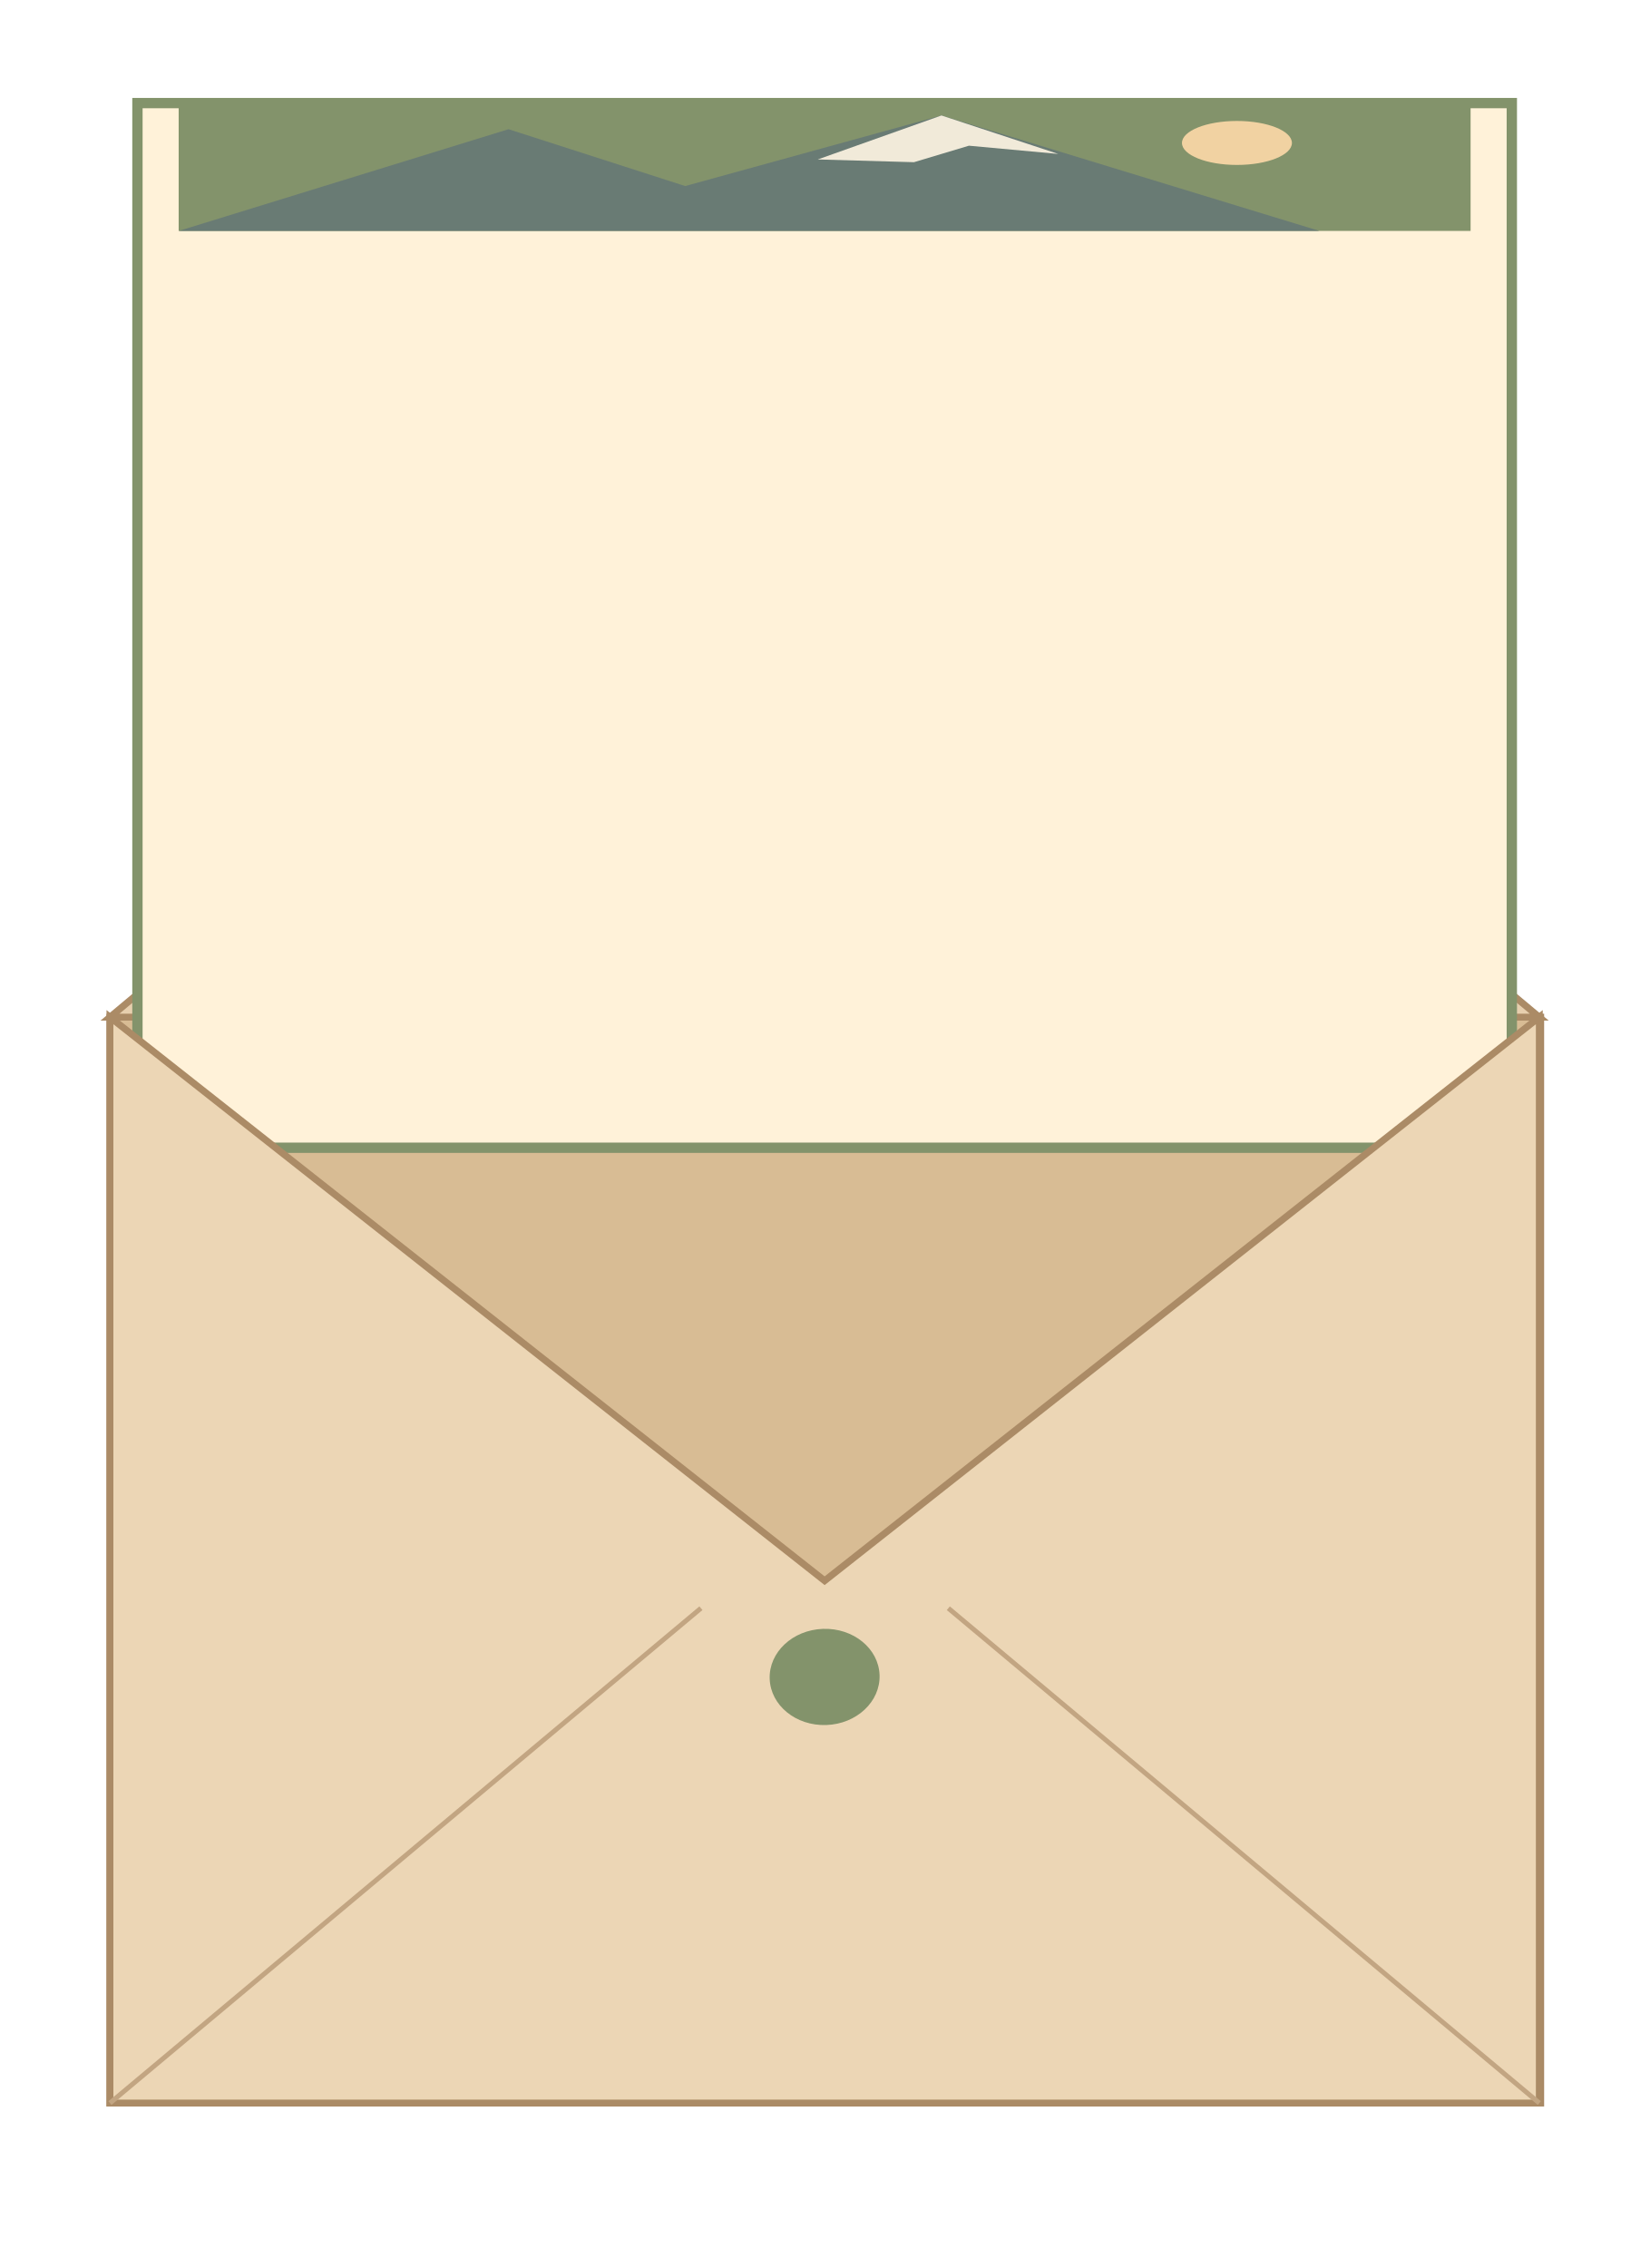
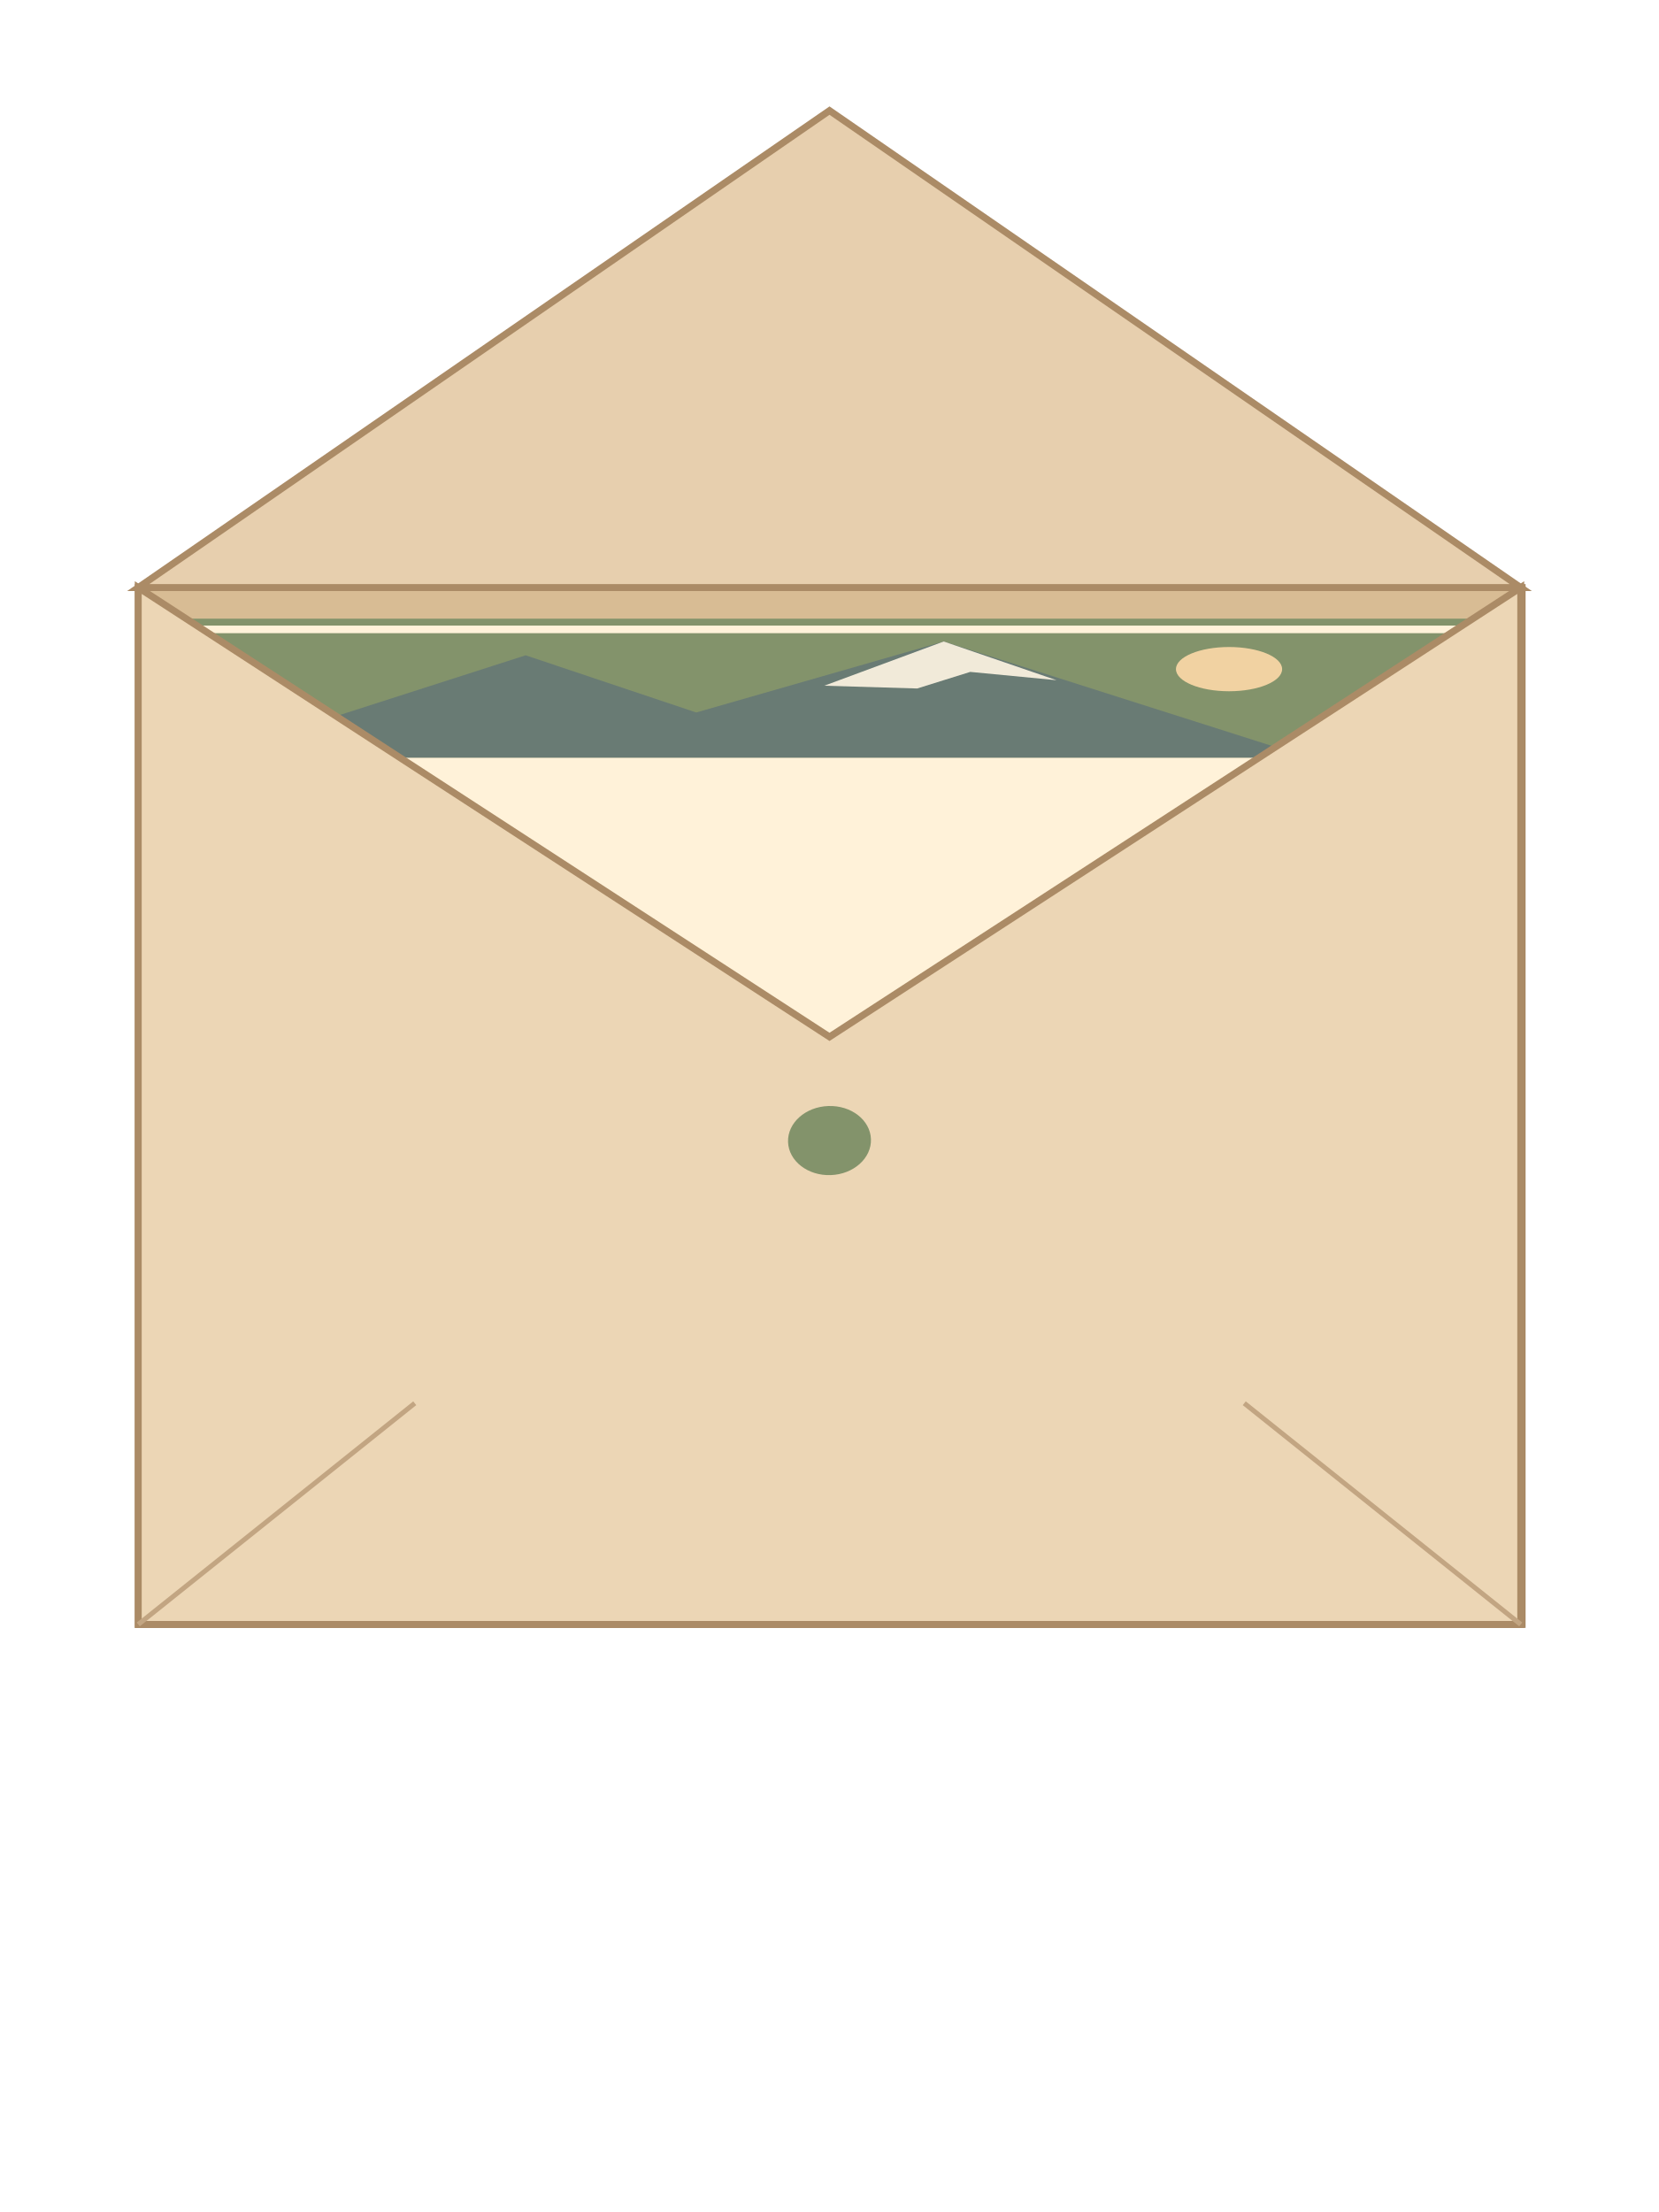
- <svg xmlns="http://www.w3.org/2000/svg" viewBox="0 0 240 330" preserveAspectRatio="xMidYMid meet" opacity="1" aria-hidden="true" focusable="false">
+ <svg xmlns="http://www.w3.org/2000/svg" viewBox="0 -60 240 320" preserveAspectRatio="xMidYMid meet" opacity="1" aria-hidden="true" focusable="false">
  <g data-theme-part="back">
    <g data-visual-axis="silhouette" data-visual-value="1">
-       <rect x="16" y="148" width="208.2" height="158" fill="#d8bc94" stroke="#a78762" stroke-width="1" />
-     </g>
-   </g>
-   <g data-theme-part="flap">
-     <g data-visual-axis="envelope" data-visual-value="3">
-       <path d="M16 148L120 61L224 148Z" fill="#e7cfae" stroke="#ab8b66" stroke-width="1" />
+       <rect x="20" y="25" width="200.2" height="150" fill="#d8bc94" stroke="#a78762" stroke-width="1" />
    </g>
  </g>
  <g data-theme-part="card">
    <g data-visual-axis="palette" data-visual-value="2">
-       <rect x="20" y="15" width="200" height="152" fill="#fff2d9" stroke="#83936b" stroke-width="1.5" />
+       <rect x="25" y="30" width="190" height="140" fill="#fff2d9" stroke="#83936b" stroke-width="1" />
    </g>
-     <g data-visual-axis="landscape" data-visual-value="1" transform="translate(0 4) scale(1 .4)">
+     <g data-visual-axis="landscape" data-visual-value="1" transform="translate(5 20) scale(.96 .4)">
      <rect x="26" y="29" width="188" height="45" fill="#83936b" />
      <circle cx="180" cy="42" r="8" fill="#f1d2a2" />
      <path d="M26 74L74 37L120 74M76 74L137 32L192 74Z" fill="#697b74" />
      <path d="M119 48L137 32L154 46L141 43L133 49Z" fill="#f1ead9" />
    </g>
  </g>
  <g data-theme-part="front">
-     <path d="M16 148L120 230L224 148V306H16Z" fill="#ecd6b5" stroke="#ab8b66" stroke-width="1" />
-     <path d="M16 306L102 234M224 306L138 234" fill="none" stroke="#c2a582" stroke-width=".7" />
+     <path d="M20 25L120 90L220 25V175H20Z" fill="#ecd6b5" stroke="#ab8b66" stroke-width="1" />
+     <path d="M20 175L60 143M220 175L180 143" fill="none" stroke="#c2a582" stroke-width=".7" />
    <g data-visual-axis="postage" data-visual-value="2">
-       <g data-visual-axis="orientation" data-visual-value="1" transform="rotate(-2 120 244)">
-         <ellipse cx="120" cy="244" rx="8.0" ry="7.0" fill="#83936b" />
+       <g data-visual-axis="orientation" data-visual-value="1" transform="rotate(-2 120 105)">
+         <ellipse cx="120" cy="105" rx="6.0" ry="5.0" fill="#83936b" />
      </g>
    </g>
  </g>
-   <rect x="31" y="42" width="178" height="112" fill="none" data-theme-content-area="content" />
+   <g data-theme-part="flap">
+     <g data-visual-axis="envelope" data-visual-value="3">
+       <path d="M20 25L120 -44L220 25Z" fill="#e7cfae" stroke="#ab8b66" stroke-width="1" />
+     </g>
+   </g>
+   <rect x="55" y="108" width="130" height="58" fill="none" data-theme-carrier-title-area="title" />
+   <rect x="36" y="58" width="168" height="103" fill="none" data-theme-content-area="content" />
</svg>
